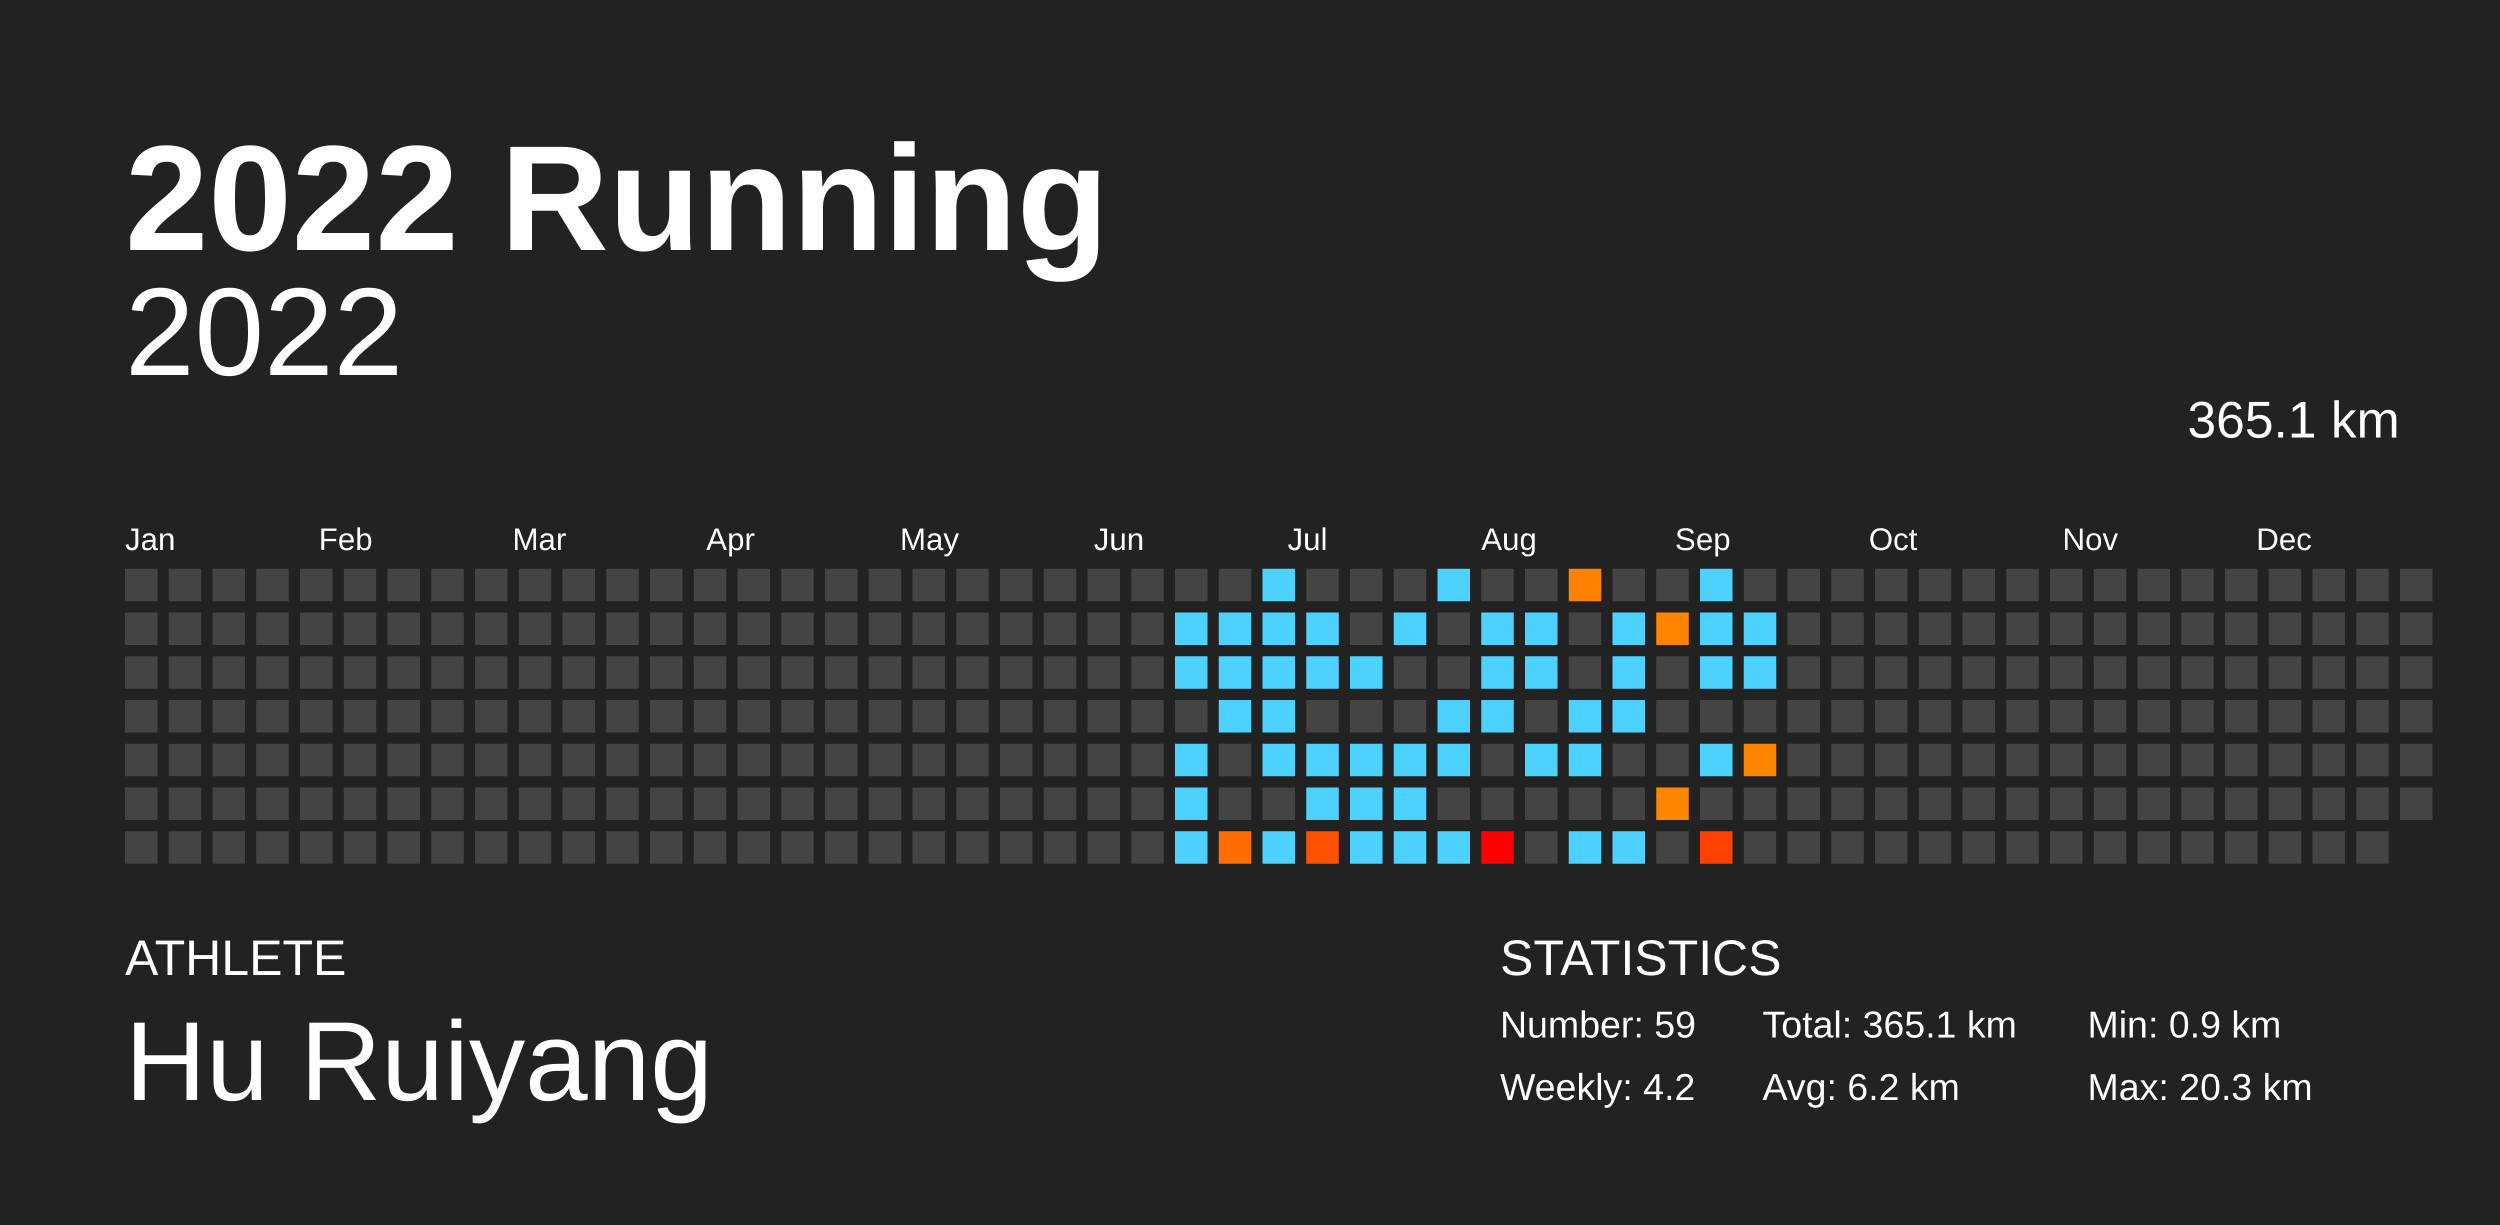
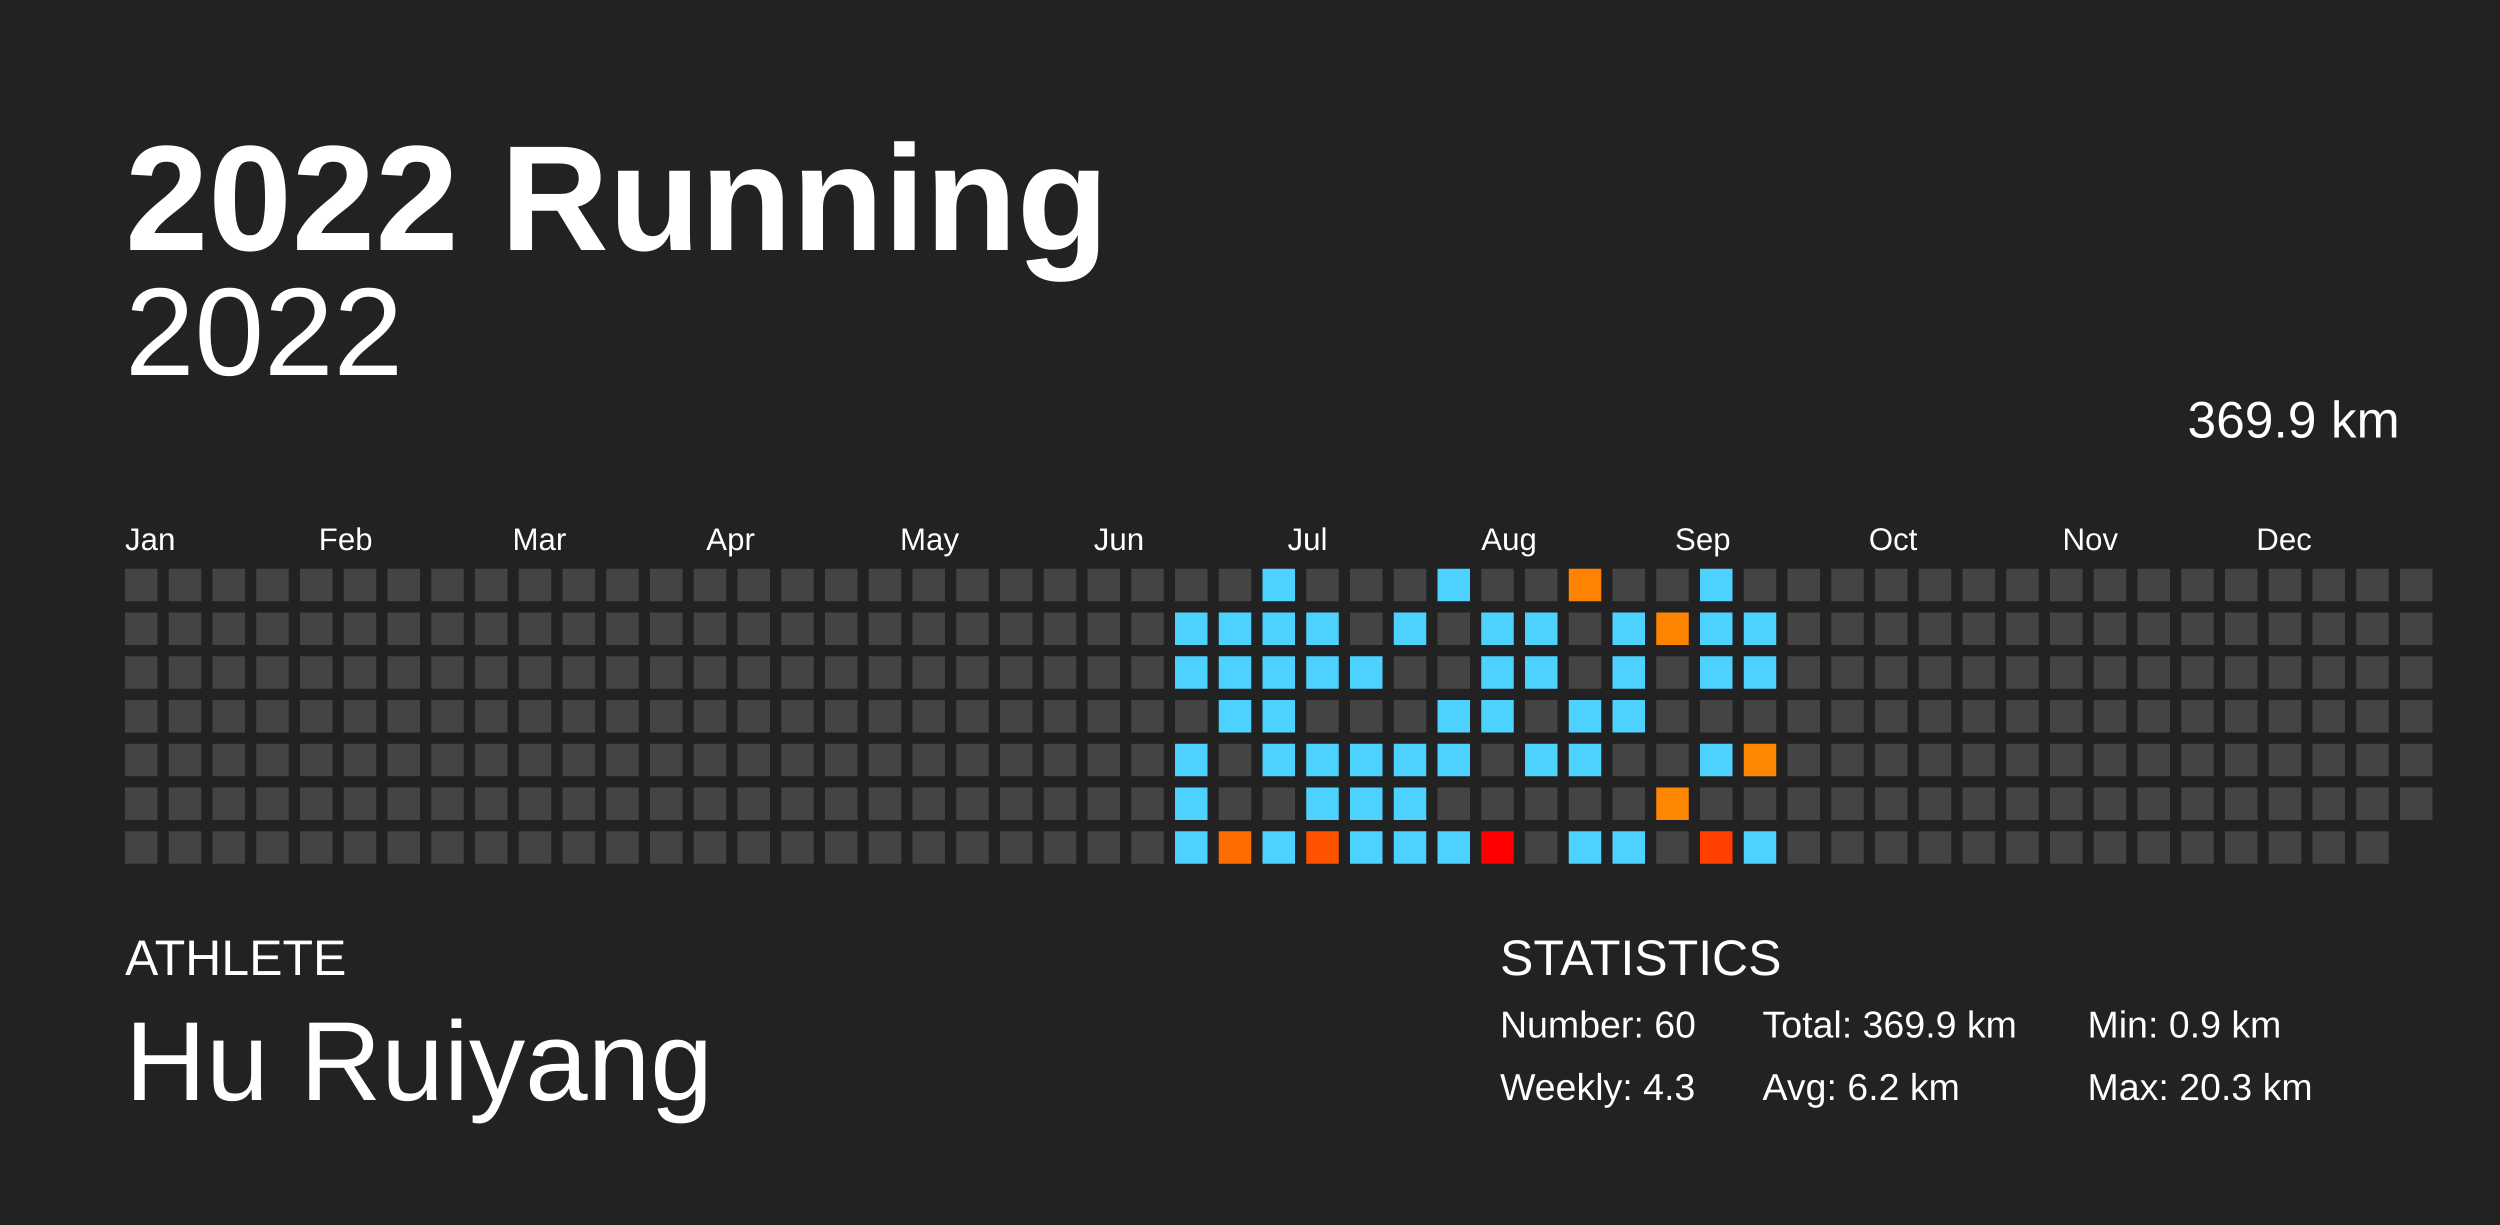
<svg xmlns="http://www.w3.org/2000/svg" baseProfile="full" height="98mm" version="1.1" viewBox="0,0,200,98" width="200mm">
  <defs />
  <rect fill="#222222" height="98" width="200" x="0" y="0" />
  <text fill="#FFFFFF" style="font-size:12px; font-family:Arial; font-weight:bold;" x="10" y="20">2022 Running</text>
  <text fill="#FFFFFF" style="font-size:4px; font-family:Arial" x="10" y="78">ATHLETE</text>
  <text fill="#FFFFFF" style="font-size:9px; font-family:Arial" x="10" y="88">Hu Ruiyang</text>
  <text fill="#FFFFFF" style="font-size:4px; font-family:Arial" x="120" y="78">STATISTICS</text>
-   <text fill="#FFFFFF" style="font-size:3px; font-family:Arial" x="120" y="83">Number: 59</text>
-   <text fill="#FFFFFF" style="font-size:3px; font-family:Arial" x="120" y="88">Weekly: 4.2</text>
-   <text fill="#FFFFFF" style="font-size:3px; font-family:Arial" x="141" y="83">Total: 365.1 km</text>
+   <text fill="#FFFFFF" style="font-size:3px; font-family:Arial" x="120" y="83">Number: 60</text>
+   <text fill="#FFFFFF" style="font-size:3px; font-family:Arial" x="120" y="88">Weekly: 4.3</text>
+   <text fill="#FFFFFF" style="font-size:3px; font-family:Arial" x="141" y="83">Total: 369.9 km</text>
  <text fill="#FFFFFF" style="font-size:3px; font-family:Arial" x="141" y="88">Avg: 6.2 km</text>
  <text fill="#FFFFFF" style="font-size:3px; font-family:Arial" x="167" y="83">Min: 0.9 km</text>
  <text fill="#FFFFFF" style="font-size:3px; font-family:Arial" x="167" y="88">Max: 20.3 km</text>
  <text alignment-baseline="hanging" fill="#FFFFFF" style="font-size:10.0px; font-family:Arial;" x="10" y="30">2022</text>
-   <text alignment-baseline="hanging" fill="#FFFFFF" style="font-size:4.125px; font-family:Arial;" x="175" y="35">365.1 km</text>
+   <text alignment-baseline="hanging" fill="#FFFFFF" style="font-size:4.125px; font-family:Arial;" x="175" y="35">369.9 km</text>
  <text fill="#FFFFFF" style="font-size:2.5px; font-family:Arial" x="10.0" y="44">Jan</text>
  <text fill="#FFFFFF" style="font-size:2.5px; font-family:Arial" x="25.5" y="44">Feb</text>
  <text fill="#FFFFFF" style="font-size:2.5px; font-family:Arial" x="41.0" y="44">Mar</text>
  <text fill="#FFFFFF" style="font-size:2.5px; font-family:Arial" x="56.5" y="44">Apr</text>
  <text fill="#FFFFFF" style="font-size:2.5px; font-family:Arial" x="72.0" y="44">May</text>
  <text fill="#FFFFFF" style="font-size:2.5px; font-family:Arial" x="87.5" y="44">Jun</text>
  <text fill="#FFFFFF" style="font-size:2.5px; font-family:Arial" x="103.0" y="44">Jul</text>
  <text fill="#FFFFFF" style="font-size:2.5px; font-family:Arial" x="118.5" y="44">Aug</text>
  <text fill="#FFFFFF" style="font-size:2.5px; font-family:Arial" x="134.0" y="44">Sep</text>
  <text fill="#FFFFFF" style="font-size:2.5px; font-family:Arial" x="149.5" y="44">Oct</text>
  <text fill="#FFFFFF" style="font-size:2.5px; font-family:Arial" x="165.0" y="44">Nov</text>
  <text fill="#FFFFFF" style="font-size:2.5px; font-family:Arial" x="180.5" y="44">Dec</text>
  <rect fill="#444444" height="2.6" width="2.6" x="10.0" y="45.5" />
  <rect fill="#444444" height="2.6" width="2.6" x="10.0" y="49.0" />
  <rect fill="#444444" height="2.6" width="2.6" x="10.0" y="52.5" />
  <rect fill="#444444" height="2.6" width="2.6" x="10.0" y="56.0" />
  <rect fill="#444444" height="2.6" width="2.6" x="10.0" y="59.5" />
  <rect fill="#444444" height="2.6" width="2.6" x="10.0" y="63.0" />
  <rect fill="#444444" height="2.6" width="2.6" x="10.0" y="66.5" />
  <rect fill="#444444" height="2.6" width="2.6" x="13.5" y="45.5" />
  <rect fill="#444444" height="2.6" width="2.6" x="13.5" y="49.0" />
  <rect fill="#444444" height="2.6" width="2.6" x="13.5" y="52.5" />
  <rect fill="#444444" height="2.6" width="2.6" x="13.5" y="56.0" />
  <rect fill="#444444" height="2.6" width="2.6" x="13.5" y="59.5" />
  <rect fill="#444444" height="2.6" width="2.6" x="13.5" y="63.0" />
  <rect fill="#444444" height="2.6" width="2.6" x="13.5" y="66.5" />
  <rect fill="#444444" height="2.6" width="2.6" x="17.0" y="45.5" />
  <rect fill="#444444" height="2.6" width="2.6" x="17.0" y="49.0" />
  <rect fill="#444444" height="2.6" width="2.6" x="17.0" y="52.5" />
  <rect fill="#444444" height="2.6" width="2.6" x="17.0" y="56.0" />
  <rect fill="#444444" height="2.6" width="2.6" x="17.0" y="59.5" />
  <rect fill="#444444" height="2.6" width="2.6" x="17.0" y="63.0" />
  <rect fill="#444444" height="2.6" width="2.6" x="17.0" y="66.5" />
  <rect fill="#444444" height="2.6" width="2.6" x="20.5" y="45.5" />
  <rect fill="#444444" height="2.6" width="2.6" x="20.5" y="49.0" />
  <rect fill="#444444" height="2.6" width="2.6" x="20.5" y="52.5" />
  <rect fill="#444444" height="2.6" width="2.6" x="20.5" y="56.0" />
  <rect fill="#444444" height="2.6" width="2.6" x="20.5" y="59.5" />
  <rect fill="#444444" height="2.6" width="2.6" x="20.5" y="63.0" />
  <rect fill="#444444" height="2.6" width="2.6" x="20.5" y="66.5" />
  <rect fill="#444444" height="2.6" width="2.6" x="24.0" y="45.5" />
  <rect fill="#444444" height="2.6" width="2.6" x="24.0" y="49.0" />
  <rect fill="#444444" height="2.6" width="2.6" x="24.0" y="52.5" />
  <rect fill="#444444" height="2.6" width="2.6" x="24.0" y="56.0" />
  <rect fill="#444444" height="2.6" width="2.6" x="24.0" y="59.5" />
  <rect fill="#444444" height="2.6" width="2.6" x="24.0" y="63.0" />
  <rect fill="#444444" height="2.6" width="2.6" x="24.0" y="66.5" />
  <rect fill="#444444" height="2.6" width="2.6" x="27.5" y="45.5" />
  <rect fill="#444444" height="2.6" width="2.6" x="27.5" y="49.0" />
  <rect fill="#444444" height="2.6" width="2.6" x="27.5" y="52.5" />
  <rect fill="#444444" height="2.6" width="2.6" x="27.5" y="56.0" />
  <rect fill="#444444" height="2.6" width="2.6" x="27.5" y="59.5" />
  <rect fill="#444444" height="2.6" width="2.6" x="27.5" y="63.0" />
  <rect fill="#444444" height="2.6" width="2.6" x="27.5" y="66.5" />
  <rect fill="#444444" height="2.6" width="2.6" x="31.0" y="45.5" />
  <rect fill="#444444" height="2.6" width="2.6" x="31.0" y="49.0" />
  <rect fill="#444444" height="2.6" width="2.6" x="31.0" y="52.5" />
  <rect fill="#444444" height="2.6" width="2.6" x="31.0" y="56.0" />
  <rect fill="#444444" height="2.6" width="2.6" x="31.0" y="59.5" />
  <rect fill="#444444" height="2.6" width="2.6" x="31.0" y="63.0" />
  <rect fill="#444444" height="2.6" width="2.6" x="31.0" y="66.5" />
  <rect fill="#444444" height="2.6" width="2.6" x="34.5" y="45.5" />
  <rect fill="#444444" height="2.6" width="2.6" x="34.5" y="49.0" />
  <rect fill="#444444" height="2.6" width="2.6" x="34.5" y="52.5" />
  <rect fill="#444444" height="2.6" width="2.6" x="34.5" y="56.0" />
  <rect fill="#444444" height="2.6" width="2.6" x="34.5" y="59.5" />
  <rect fill="#444444" height="2.6" width="2.6" x="34.5" y="63.0" />
  <rect fill="#444444" height="2.6" width="2.6" x="34.5" y="66.5" />
  <rect fill="#444444" height="2.6" width="2.6" x="38.0" y="45.5" />
  <rect fill="#444444" height="2.6" width="2.6" x="38.0" y="49.0" />
  <rect fill="#444444" height="2.6" width="2.6" x="38.0" y="52.5" />
  <rect fill="#444444" height="2.6" width="2.6" x="38.0" y="56.0" />
  <rect fill="#444444" height="2.6" width="2.6" x="38.0" y="59.5" />
  <rect fill="#444444" height="2.6" width="2.6" x="38.0" y="63.0" />
  <rect fill="#444444" height="2.6" width="2.6" x="38.0" y="66.5" />
  <rect fill="#444444" height="2.6" width="2.6" x="41.5" y="45.5" />
  <rect fill="#444444" height="2.6" width="2.6" x="41.5" y="49.0" />
  <rect fill="#444444" height="2.6" width="2.6" x="41.5" y="52.5" />
  <rect fill="#444444" height="2.6" width="2.6" x="41.5" y="56.0" />
  <rect fill="#444444" height="2.6" width="2.6" x="41.5" y="59.5" />
  <rect fill="#444444" height="2.6" width="2.6" x="41.5" y="63.0" />
  <rect fill="#444444" height="2.6" width="2.6" x="41.5" y="66.5" />
  <rect fill="#444444" height="2.6" width="2.6" x="45.0" y="45.5" />
  <rect fill="#444444" height="2.6" width="2.6" x="45.0" y="49.0" />
  <rect fill="#444444" height="2.6" width="2.6" x="45.0" y="52.5" />
  <rect fill="#444444" height="2.6" width="2.6" x="45.0" y="56.0" />
  <rect fill="#444444" height="2.6" width="2.6" x="45.0" y="59.5" />
  <rect fill="#444444" height="2.6" width="2.6" x="45.0" y="63.0" />
  <rect fill="#444444" height="2.6" width="2.6" x="45.0" y="66.5" />
  <rect fill="#444444" height="2.6" width="2.6" x="48.5" y="45.5" />
  <rect fill="#444444" height="2.6" width="2.6" x="48.5" y="49.0" />
  <rect fill="#444444" height="2.6" width="2.6" x="48.5" y="52.5" />
  <rect fill="#444444" height="2.6" width="2.6" x="48.5" y="56.0" />
  <rect fill="#444444" height="2.6" width="2.6" x="48.5" y="59.5" />
  <rect fill="#444444" height="2.6" width="2.6" x="48.5" y="63.0" />
  <rect fill="#444444" height="2.6" width="2.6" x="48.5" y="66.5" />
  <rect fill="#444444" height="2.6" width="2.6" x="52.0" y="45.5" />
  <rect fill="#444444" height="2.6" width="2.6" x="52.0" y="49.0" />
  <rect fill="#444444" height="2.6" width="2.6" x="52.0" y="52.5" />
  <rect fill="#444444" height="2.6" width="2.6" x="52.0" y="56.0" />
  <rect fill="#444444" height="2.6" width="2.6" x="52.0" y="59.5" />
  <rect fill="#444444" height="2.6" width="2.6" x="52.0" y="63.0" />
  <rect fill="#444444" height="2.6" width="2.6" x="52.0" y="66.5" />
  <rect fill="#444444" height="2.6" width="2.6" x="55.5" y="45.5" />
  <rect fill="#444444" height="2.6" width="2.6" x="55.5" y="49.0" />
  <rect fill="#444444" height="2.6" width="2.6" x="55.5" y="52.5" />
  <rect fill="#444444" height="2.6" width="2.6" x="55.5" y="56.0" />
  <rect fill="#444444" height="2.6" width="2.6" x="55.5" y="59.5" />
  <rect fill="#444444" height="2.6" width="2.6" x="55.5" y="63.0" />
  <rect fill="#444444" height="2.6" width="2.6" x="55.5" y="66.5" />
  <rect fill="#444444" height="2.6" width="2.6" x="59.0" y="45.5" />
  <rect fill="#444444" height="2.6" width="2.6" x="59.0" y="49.0" />
  <rect fill="#444444" height="2.6" width="2.6" x="59.0" y="52.5" />
  <rect fill="#444444" height="2.6" width="2.6" x="59.0" y="56.0" />
  <rect fill="#444444" height="2.6" width="2.6" x="59.0" y="59.5" />
  <rect fill="#444444" height="2.6" width="2.6" x="59.0" y="63.0" />
  <rect fill="#444444" height="2.6" width="2.6" x="59.0" y="66.5" />
  <rect fill="#444444" height="2.6" width="2.6" x="62.5" y="45.5" />
  <rect fill="#444444" height="2.6" width="2.6" x="62.5" y="49.0" />
  <rect fill="#444444" height="2.6" width="2.6" x="62.5" y="52.5" />
  <rect fill="#444444" height="2.6" width="2.6" x="62.5" y="56.0" />
  <rect fill="#444444" height="2.6" width="2.6" x="62.5" y="59.5" />
  <rect fill="#444444" height="2.6" width="2.6" x="62.5" y="63.0" />
  <rect fill="#444444" height="2.6" width="2.6" x="62.5" y="66.5" />
  <rect fill="#444444" height="2.6" width="2.6" x="66.0" y="45.5" />
  <rect fill="#444444" height="2.6" width="2.6" x="66.0" y="49.0" />
  <rect fill="#444444" height="2.6" width="2.6" x="66.0" y="52.5" />
  <rect fill="#444444" height="2.6" width="2.6" x="66.0" y="56.0" />
  <rect fill="#444444" height="2.6" width="2.6" x="66.0" y="59.5" />
  <rect fill="#444444" height="2.6" width="2.6" x="66.0" y="63.0" />
  <rect fill="#444444" height="2.6" width="2.6" x="66.0" y="66.5" />
  <rect fill="#444444" height="2.6" width="2.6" x="69.5" y="45.5" />
  <rect fill="#444444" height="2.6" width="2.6" x="69.5" y="49.0" />
  <rect fill="#444444" height="2.6" width="2.6" x="69.5" y="52.5" />
  <rect fill="#444444" height="2.6" width="2.6" x="69.5" y="56.0" />
  <rect fill="#444444" height="2.6" width="2.6" x="69.5" y="59.5" />
  <rect fill="#444444" height="2.6" width="2.6" x="69.5" y="63.0" />
  <rect fill="#444444" height="2.6" width="2.6" x="69.5" y="66.5" />
  <rect fill="#444444" height="2.6" width="2.6" x="73.0" y="45.5" />
  <rect fill="#444444" height="2.6" width="2.6" x="73.0" y="49.0" />
  <rect fill="#444444" height="2.6" width="2.6" x="73.0" y="52.5" />
  <rect fill="#444444" height="2.6" width="2.6" x="73.0" y="56.0" />
  <rect fill="#444444" height="2.6" width="2.6" x="73.0" y="59.5" />
  <rect fill="#444444" height="2.6" width="2.6" x="73.0" y="63.0" />
  <rect fill="#444444" height="2.6" width="2.6" x="73.0" y="66.5" />
  <rect fill="#444444" height="2.6" width="2.6" x="76.5" y="45.5" />
  <rect fill="#444444" height="2.6" width="2.6" x="76.5" y="49.0" />
  <rect fill="#444444" height="2.6" width="2.6" x="76.5" y="52.5" />
  <rect fill="#444444" height="2.6" width="2.6" x="76.5" y="56.0" />
  <rect fill="#444444" height="2.6" width="2.6" x="76.5" y="59.5" />
  <rect fill="#444444" height="2.6" width="2.6" x="76.5" y="63.0" />
  <rect fill="#444444" height="2.6" width="2.6" x="76.5" y="66.5" />
  <rect fill="#444444" height="2.6" width="2.6" x="80.0" y="45.5" />
  <rect fill="#444444" height="2.6" width="2.6" x="80.0" y="49.0" />
  <rect fill="#444444" height="2.6" width="2.6" x="80.0" y="52.5" />
  <rect fill="#444444" height="2.6" width="2.6" x="80.0" y="56.0" />
  <rect fill="#444444" height="2.6" width="2.6" x="80.0" y="59.5" />
  <rect fill="#444444" height="2.6" width="2.6" x="80.0" y="63.0" />
  <rect fill="#444444" height="2.6" width="2.6" x="80.0" y="66.5" />
  <rect fill="#444444" height="2.6" width="2.6" x="83.5" y="45.5" />
  <rect fill="#444444" height="2.6" width="2.6" x="83.5" y="49.0" />
  <rect fill="#444444" height="2.6" width="2.6" x="83.5" y="52.5" />
  <rect fill="#444444" height="2.6" width="2.6" x="83.5" y="56.0" />
  <rect fill="#444444" height="2.6" width="2.6" x="83.5" y="59.5" />
  <rect fill="#444444" height="2.6" width="2.6" x="83.5" y="63.0" />
  <rect fill="#444444" height="2.6" width="2.6" x="83.5" y="66.5" />
  <rect fill="#444444" height="2.6" width="2.6" x="87.0" y="45.5" />
  <rect fill="#444444" height="2.6" width="2.6" x="87.0" y="49.0" />
  <rect fill="#444444" height="2.6" width="2.6" x="87.0" y="52.5" />
  <rect fill="#444444" height="2.6" width="2.6" x="87.0" y="56.0" />
  <rect fill="#444444" height="2.6" width="2.6" x="87.0" y="59.5" />
  <rect fill="#444444" height="2.6" width="2.6" x="87.0" y="63.0" />
  <rect fill="#444444" height="2.6" width="2.6" x="87.0" y="66.5" />
  <rect fill="#444444" height="2.6" width="2.6" x="90.5" y="45.5" />
  <rect fill="#444444" height="2.6" width="2.6" x="90.5" y="49.0" />
  <rect fill="#444444" height="2.6" width="2.6" x="90.5" y="52.5" />
  <rect fill="#444444" height="2.6" width="2.6" x="90.5" y="56.0" />
  <rect fill="#444444" height="2.6" width="2.6" x="90.5" y="59.5" />
  <rect fill="#444444" height="2.6" width="2.6" x="90.5" y="63.0" />
  <rect fill="#444444" height="2.6" width="2.6" x="90.5" y="66.5" />
  <rect fill="#444444" height="2.6" width="2.6" x="94.0" y="45.5" />
  <rect fill="#4dd2ff" height="2.6" width="2.6" x="94.0" y="49.0" />
  <rect fill="#4dd2ff" height="2.6" width="2.6" x="94.0" y="52.5" />
  <rect fill="#444444" height="2.6" width="2.6" x="94.0" y="56.0" />
  <rect fill="#4dd2ff" height="2.6" width="2.6" x="94.0" y="59.5" />
  <rect fill="#4dd2ff" height="2.6" width="2.6" x="94.0" y="63.0" />
  <rect fill="#4dd2ff" height="2.6" width="2.6" x="94.0" y="66.5" />
  <rect fill="#444444" height="2.6" width="2.6" x="97.5" y="45.5" />
  <rect fill="#4dd2ff" height="2.6" width="2.6" x="97.5" y="49.0" />
  <rect fill="#4dd2ff" height="2.6" width="2.6" x="97.5" y="52.5" />
  <rect fill="#4dd2ff" height="2.6" width="2.6" x="97.5" y="56.0" />
  <rect fill="#444444" height="2.6" width="2.6" x="97.5" y="59.5" />
  <rect fill="#444444" height="2.6" width="2.6" x="97.5" y="63.0" />
  <rect fill="#ff6d00" height="2.6" width="2.6" x="97.5" y="66.5" />
  <rect fill="#4dd2ff" height="2.6" width="2.6" x="101.0" y="45.5" />
  <rect fill="#4dd2ff" height="2.6" width="2.6" x="101.0" y="49.0" />
  <rect fill="#4dd2ff" height="2.6" width="2.6" x="101.0" y="52.5" />
  <rect fill="#4dd2ff" height="2.6" width="2.6" x="101.0" y="56.0" />
  <rect fill="#4dd2ff" height="2.6" width="2.6" x="101.0" y="59.5" />
  <rect fill="#444444" height="2.6" width="2.6" x="101.0" y="63.0" />
  <rect fill="#4dd2ff" height="2.6" width="2.6" x="101.0" y="66.5" />
  <rect fill="#444444" height="2.6" width="2.6" x="104.5" y="45.5" />
  <rect fill="#4dd2ff" height="2.6" width="2.6" x="104.5" y="49.0" />
  <rect fill="#4dd2ff" height="2.6" width="2.6" x="104.5" y="52.5" />
  <rect fill="#444444" height="2.6" width="2.6" x="104.5" y="56.0" />
  <rect fill="#4dd2ff" height="2.6" width="2.6" x="104.5" y="59.5" />
  <rect fill="#4dd2ff" height="2.6" width="2.6" x="104.5" y="63.0" />
  <rect fill="#ff5200" height="2.6" width="2.6" x="104.5" y="66.5" />
  <rect fill="#444444" height="2.6" width="2.6" x="108.0" y="45.5" />
  <rect fill="#444444" height="2.6" width="2.6" x="108.0" y="49.0" />
  <rect fill="#4dd2ff" height="2.6" width="2.6" x="108.0" y="52.5" />
  <rect fill="#444444" height="2.6" width="2.6" x="108.0" y="56.0" />
  <rect fill="#4dd2ff" height="2.6" width="2.6" x="108.0" y="59.5" />
  <rect fill="#4dd2ff" height="2.6" width="2.6" x="108.0" y="63.0" />
  <rect fill="#4dd2ff" height="2.6" width="2.6" x="108.0" y="66.5" />
  <rect fill="#444444" height="2.6" width="2.6" x="111.5" y="45.5" />
  <rect fill="#4dd2ff" height="2.6" width="2.6" x="111.5" y="49.0" />
  <rect fill="#444444" height="2.6" width="2.6" x="111.5" y="52.5" />
  <rect fill="#444444" height="2.6" width="2.6" x="111.5" y="56.0" />
  <rect fill="#4dd2ff" height="2.6" width="2.6" x="111.5" y="59.5" />
  <rect fill="#4dd2ff" height="2.6" width="2.6" x="111.5" y="63.0" />
  <rect fill="#4dd2ff" height="2.6" width="2.6" x="111.5" y="66.5" />
  <rect fill="#4dd2ff" height="2.6" width="2.6" x="115.0" y="45.5" />
  <rect fill="#444444" height="2.6" width="2.6" x="115.0" y="49.0" />
  <rect fill="#444444" height="2.6" width="2.6" x="115.0" y="52.5" />
  <rect fill="#4dd2ff" height="2.6" width="2.6" x="115.0" y="56.0" />
  <rect fill="#4dd2ff" height="2.6" width="2.6" x="115.0" y="59.5" />
  <rect fill="#444444" height="2.6" width="2.6" x="115.0" y="63.0" />
  <rect fill="#4dd2ff" height="2.6" width="2.6" x="115.0" y="66.5" />
  <rect fill="#444444" height="2.6" width="2.6" x="118.5" y="45.5" />
  <rect fill="#4dd2ff" height="2.6" width="2.6" x="118.5" y="49.0" />
  <rect fill="#4dd2ff" height="2.6" width="2.6" x="118.5" y="52.5" />
  <rect fill="#4dd2ff" height="2.6" width="2.6" x="118.5" y="56.0" />
  <rect fill="#444444" height="2.6" width="2.6" x="118.5" y="59.5" />
  <rect fill="#444444" height="2.6" width="2.6" x="118.5" y="63.0" />
  <rect fill="red" height="2.6" width="2.6" x="118.5" y="66.5" />
  <rect fill="#444444" height="2.6" width="2.6" x="122.0" y="45.5" />
  <rect fill="#4dd2ff" height="2.6" width="2.6" x="122.0" y="49.0" />
  <rect fill="#4dd2ff" height="2.6" width="2.6" x="122.0" y="52.5" />
  <rect fill="#444444" height="2.6" width="2.6" x="122.0" y="56.0" />
  <rect fill="#4dd2ff" height="2.6" width="2.6" x="122.0" y="59.5" />
  <rect fill="#444444" height="2.6" width="2.6" x="122.0" y="63.0" />
  <rect fill="#444444" height="2.6" width="2.6" x="122.0" y="66.5" />
  <rect fill="#ff8300" height="2.6" width="2.6" x="125.5" y="45.5" />
  <rect fill="#444444" height="2.6" width="2.6" x="125.5" y="49.0" />
  <rect fill="#444444" height="2.6" width="2.6" x="125.5" y="52.5" />
  <rect fill="#4dd2ff" height="2.6" width="2.6" x="125.5" y="56.0" />
  <rect fill="#4dd2ff" height="2.6" width="2.6" x="125.5" y="59.5" />
  <rect fill="#444444" height="2.6" width="2.6" x="125.5" y="63.0" />
  <rect fill="#4dd2ff" height="2.6" width="2.6" x="125.5" y="66.5" />
  <rect fill="#444444" height="2.6" width="2.6" x="129.0" y="45.5" />
  <rect fill="#4dd2ff" height="2.6" width="2.6" x="129.0" y="49.0" />
  <rect fill="#4dd2ff" height="2.6" width="2.6" x="129.0" y="52.5" />
  <rect fill="#4dd2ff" height="2.6" width="2.6" x="129.0" y="56.0" />
  <rect fill="#444444" height="2.6" width="2.6" x="129.0" y="59.5" />
  <rect fill="#444444" height="2.6" width="2.6" x="129.0" y="63.0" />
  <rect fill="#4dd2ff" height="2.6" width="2.6" x="129.0" y="66.5" />
  <rect fill="#444444" height="2.6" width="2.6" x="132.5" y="45.5" />
  <rect fill="#ff8500" height="2.6" width="2.6" x="132.5" y="49.0" />
  <rect fill="#444444" height="2.6" width="2.6" x="132.5" y="52.5" />
  <rect fill="#444444" height="2.6" width="2.6" x="132.5" y="56.0" />
  <rect fill="#444444" height="2.6" width="2.6" x="132.5" y="59.5" />
  <rect fill="#ff8600" height="2.6" width="2.6" x="132.5" y="63.0" />
  <rect fill="#444444" height="2.6" width="2.6" x="132.5" y="66.5" />
  <rect fill="#4dd2ff" height="2.6" width="2.6" x="136.0" y="45.5" />
  <rect fill="#4dd2ff" height="2.6" width="2.6" x="136.0" y="49.0" />
  <rect fill="#4dd2ff" height="2.6" width="2.6" x="136.0" y="52.5" />
  <rect fill="#444444" height="2.6" width="2.6" x="136.0" y="56.0" />
  <rect fill="#4dd2ff" height="2.6" width="2.6" x="136.0" y="59.5" />
  <rect fill="#444444" height="2.6" width="2.6" x="136.0" y="63.0" />
  <rect fill="#ff4000" height="2.6" width="2.6" x="136.0" y="66.5" />
  <rect fill="#444444" height="2.6" width="2.6" x="139.5" y="45.5" />
  <rect fill="#4dd2ff" height="2.6" width="2.6" x="139.5" y="49.0" />
  <rect fill="#4dd2ff" height="2.6" width="2.6" x="139.5" y="52.5" />
  <rect fill="#444444" height="2.6" width="2.6" x="139.5" y="56.0" />
  <rect fill="#ff8700" height="2.6" width="2.6" x="139.5" y="59.5" />
  <rect fill="#444444" height="2.6" width="2.6" x="139.5" y="63.0" />
-   <rect fill="#444444" height="2.6" width="2.6" x="139.5" y="66.5" />
+   <rect fill="#4dd2ff" height="2.6" width="2.6" x="139.5" y="66.5" />
  <rect fill="#444444" height="2.6" width="2.6" x="143.0" y="45.5" />
  <rect fill="#444444" height="2.6" width="2.6" x="143.0" y="49.0" />
  <rect fill="#444444" height="2.6" width="2.6" x="143.0" y="52.5" />
  <rect fill="#444444" height="2.6" width="2.6" x="143.0" y="56.0" />
  <rect fill="#444444" height="2.6" width="2.6" x="143.0" y="59.5" />
  <rect fill="#444444" height="2.6" width="2.6" x="143.0" y="63.0" />
  <rect fill="#444444" height="2.6" width="2.6" x="143.0" y="66.5" />
  <rect fill="#444444" height="2.6" width="2.6" x="146.5" y="45.5" />
  <rect fill="#444444" height="2.6" width="2.6" x="146.5" y="49.0" />
  <rect fill="#444444" height="2.6" width="2.6" x="146.5" y="52.5" />
  <rect fill="#444444" height="2.6" width="2.6" x="146.5" y="56.0" />
  <rect fill="#444444" height="2.6" width="2.6" x="146.5" y="59.5" />
  <rect fill="#444444" height="2.6" width="2.6" x="146.5" y="63.0" />
  <rect fill="#444444" height="2.6" width="2.6" x="146.5" y="66.5" />
  <rect fill="#444444" height="2.6" width="2.6" x="150.0" y="45.5" />
  <rect fill="#444444" height="2.6" width="2.6" x="150.0" y="49.0" />
  <rect fill="#444444" height="2.6" width="2.6" x="150.0" y="52.5" />
  <rect fill="#444444" height="2.6" width="2.6" x="150.0" y="56.0" />
  <rect fill="#444444" height="2.6" width="2.6" x="150.0" y="59.5" />
  <rect fill="#444444" height="2.6" width="2.6" x="150.0" y="63.0" />
  <rect fill="#444444" height="2.6" width="2.6" x="150.0" y="66.5" />
  <rect fill="#444444" height="2.6" width="2.6" x="153.5" y="45.5" />
  <rect fill="#444444" height="2.6" width="2.6" x="153.5" y="49.0" />
  <rect fill="#444444" height="2.6" width="2.6" x="153.5" y="52.5" />
  <rect fill="#444444" height="2.6" width="2.6" x="153.5" y="56.0" />
  <rect fill="#444444" height="2.6" width="2.6" x="153.5" y="59.5" />
  <rect fill="#444444" height="2.6" width="2.6" x="153.5" y="63.0" />
  <rect fill="#444444" height="2.6" width="2.6" x="153.5" y="66.5" />
  <rect fill="#444444" height="2.6" width="2.6" x="157.0" y="45.5" />
  <rect fill="#444444" height="2.6" width="2.6" x="157.0" y="49.0" />
  <rect fill="#444444" height="2.6" width="2.6" x="157.0" y="52.5" />
  <rect fill="#444444" height="2.6" width="2.6" x="157.0" y="56.0" />
  <rect fill="#444444" height="2.6" width="2.6" x="157.0" y="59.5" />
  <rect fill="#444444" height="2.6" width="2.6" x="157.0" y="63.0" />
  <rect fill="#444444" height="2.6" width="2.6" x="157.0" y="66.5" />
  <rect fill="#444444" height="2.6" width="2.6" x="160.5" y="45.5" />
  <rect fill="#444444" height="2.6" width="2.6" x="160.5" y="49.0" />
  <rect fill="#444444" height="2.6" width="2.6" x="160.5" y="52.5" />
  <rect fill="#444444" height="2.6" width="2.6" x="160.5" y="56.0" />
  <rect fill="#444444" height="2.6" width="2.6" x="160.5" y="59.5" />
  <rect fill="#444444" height="2.6" width="2.6" x="160.5" y="63.0" />
  <rect fill="#444444" height="2.6" width="2.6" x="160.5" y="66.5" />
  <rect fill="#444444" height="2.6" width="2.6" x="164.0" y="45.5" />
  <rect fill="#444444" height="2.6" width="2.6" x="164.0" y="49.0" />
  <rect fill="#444444" height="2.6" width="2.6" x="164.0" y="52.5" />
  <rect fill="#444444" height="2.6" width="2.6" x="164.0" y="56.0" />
  <rect fill="#444444" height="2.6" width="2.6" x="164.0" y="59.5" />
  <rect fill="#444444" height="2.6" width="2.6" x="164.0" y="63.0" />
  <rect fill="#444444" height="2.6" width="2.6" x="164.0" y="66.5" />
  <rect fill="#444444" height="2.6" width="2.6" x="167.5" y="45.5" />
  <rect fill="#444444" height="2.6" width="2.6" x="167.5" y="49.0" />
  <rect fill="#444444" height="2.6" width="2.6" x="167.5" y="52.5" />
  <rect fill="#444444" height="2.6" width="2.6" x="167.5" y="56.0" />
  <rect fill="#444444" height="2.6" width="2.6" x="167.5" y="59.5" />
  <rect fill="#444444" height="2.6" width="2.6" x="167.5" y="63.0" />
  <rect fill="#444444" height="2.6" width="2.6" x="167.5" y="66.5" />
  <rect fill="#444444" height="2.6" width="2.6" x="171.0" y="45.5" />
  <rect fill="#444444" height="2.6" width="2.6" x="171.0" y="49.0" />
  <rect fill="#444444" height="2.6" width="2.6" x="171.0" y="52.5" />
  <rect fill="#444444" height="2.6" width="2.6" x="171.0" y="56.0" />
  <rect fill="#444444" height="2.6" width="2.6" x="171.0" y="59.5" />
  <rect fill="#444444" height="2.6" width="2.6" x="171.0" y="63.0" />
  <rect fill="#444444" height="2.6" width="2.6" x="171.0" y="66.5" />
  <rect fill="#444444" height="2.6" width="2.6" x="174.5" y="45.5" />
  <rect fill="#444444" height="2.6" width="2.6" x="174.5" y="49.0" />
  <rect fill="#444444" height="2.6" width="2.6" x="174.5" y="52.5" />
  <rect fill="#444444" height="2.6" width="2.6" x="174.5" y="56.0" />
  <rect fill="#444444" height="2.6" width="2.6" x="174.5" y="59.5" />
  <rect fill="#444444" height="2.6" width="2.6" x="174.5" y="63.0" />
  <rect fill="#444444" height="2.6" width="2.6" x="174.5" y="66.5" />
  <rect fill="#444444" height="2.6" width="2.6" x="178.0" y="45.5" />
  <rect fill="#444444" height="2.6" width="2.6" x="178.0" y="49.0" />
  <rect fill="#444444" height="2.6" width="2.6" x="178.0" y="52.5" />
  <rect fill="#444444" height="2.6" width="2.6" x="178.0" y="56.0" />
  <rect fill="#444444" height="2.6" width="2.6" x="178.0" y="59.5" />
  <rect fill="#444444" height="2.6" width="2.6" x="178.0" y="63.0" />
  <rect fill="#444444" height="2.6" width="2.6" x="178.0" y="66.5" />
  <rect fill="#444444" height="2.6" width="2.6" x="181.5" y="45.5" />
  <rect fill="#444444" height="2.6" width="2.6" x="181.5" y="49.0" />
  <rect fill="#444444" height="2.6" width="2.6" x="181.5" y="52.5" />
  <rect fill="#444444" height="2.6" width="2.6" x="181.5" y="56.0" />
  <rect fill="#444444" height="2.6" width="2.6" x="181.5" y="59.5" />
  <rect fill="#444444" height="2.6" width="2.6" x="181.5" y="63.0" />
  <rect fill="#444444" height="2.6" width="2.6" x="181.5" y="66.5" />
  <rect fill="#444444" height="2.6" width="2.6" x="185.0" y="45.5" />
  <rect fill="#444444" height="2.6" width="2.6" x="185.0" y="49.0" />
  <rect fill="#444444" height="2.6" width="2.6" x="185.0" y="52.5" />
  <rect fill="#444444" height="2.6" width="2.6" x="185.0" y="56.0" />
  <rect fill="#444444" height="2.6" width="2.6" x="185.0" y="59.5" />
  <rect fill="#444444" height="2.6" width="2.6" x="185.0" y="63.0" />
  <rect fill="#444444" height="2.6" width="2.6" x="185.0" y="66.5" />
  <rect fill="#444444" height="2.6" width="2.6" x="188.5" y="45.5" />
  <rect fill="#444444" height="2.6" width="2.6" x="188.5" y="49.0" />
  <rect fill="#444444" height="2.6" width="2.6" x="188.5" y="52.5" />
  <rect fill="#444444" height="2.6" width="2.6" x="188.5" y="56.0" />
  <rect fill="#444444" height="2.6" width="2.6" x="188.5" y="59.5" />
  <rect fill="#444444" height="2.6" width="2.6" x="188.5" y="63.0" />
  <rect fill="#444444" height="2.6" width="2.6" x="188.5" y="66.5" />
  <rect fill="#444444" height="2.6" width="2.6" x="192.0" y="45.5" />
  <rect fill="#444444" height="2.6" width="2.6" x="192.0" y="49.0" />
  <rect fill="#444444" height="2.6" width="2.6" x="192.0" y="52.5" />
  <rect fill="#444444" height="2.6" width="2.6" x="192.0" y="56.0" />
  <rect fill="#444444" height="2.6" width="2.6" x="192.0" y="59.5" />
  <rect fill="#444444" height="2.6" width="2.6" x="192.0" y="63.0" />
</svg>
